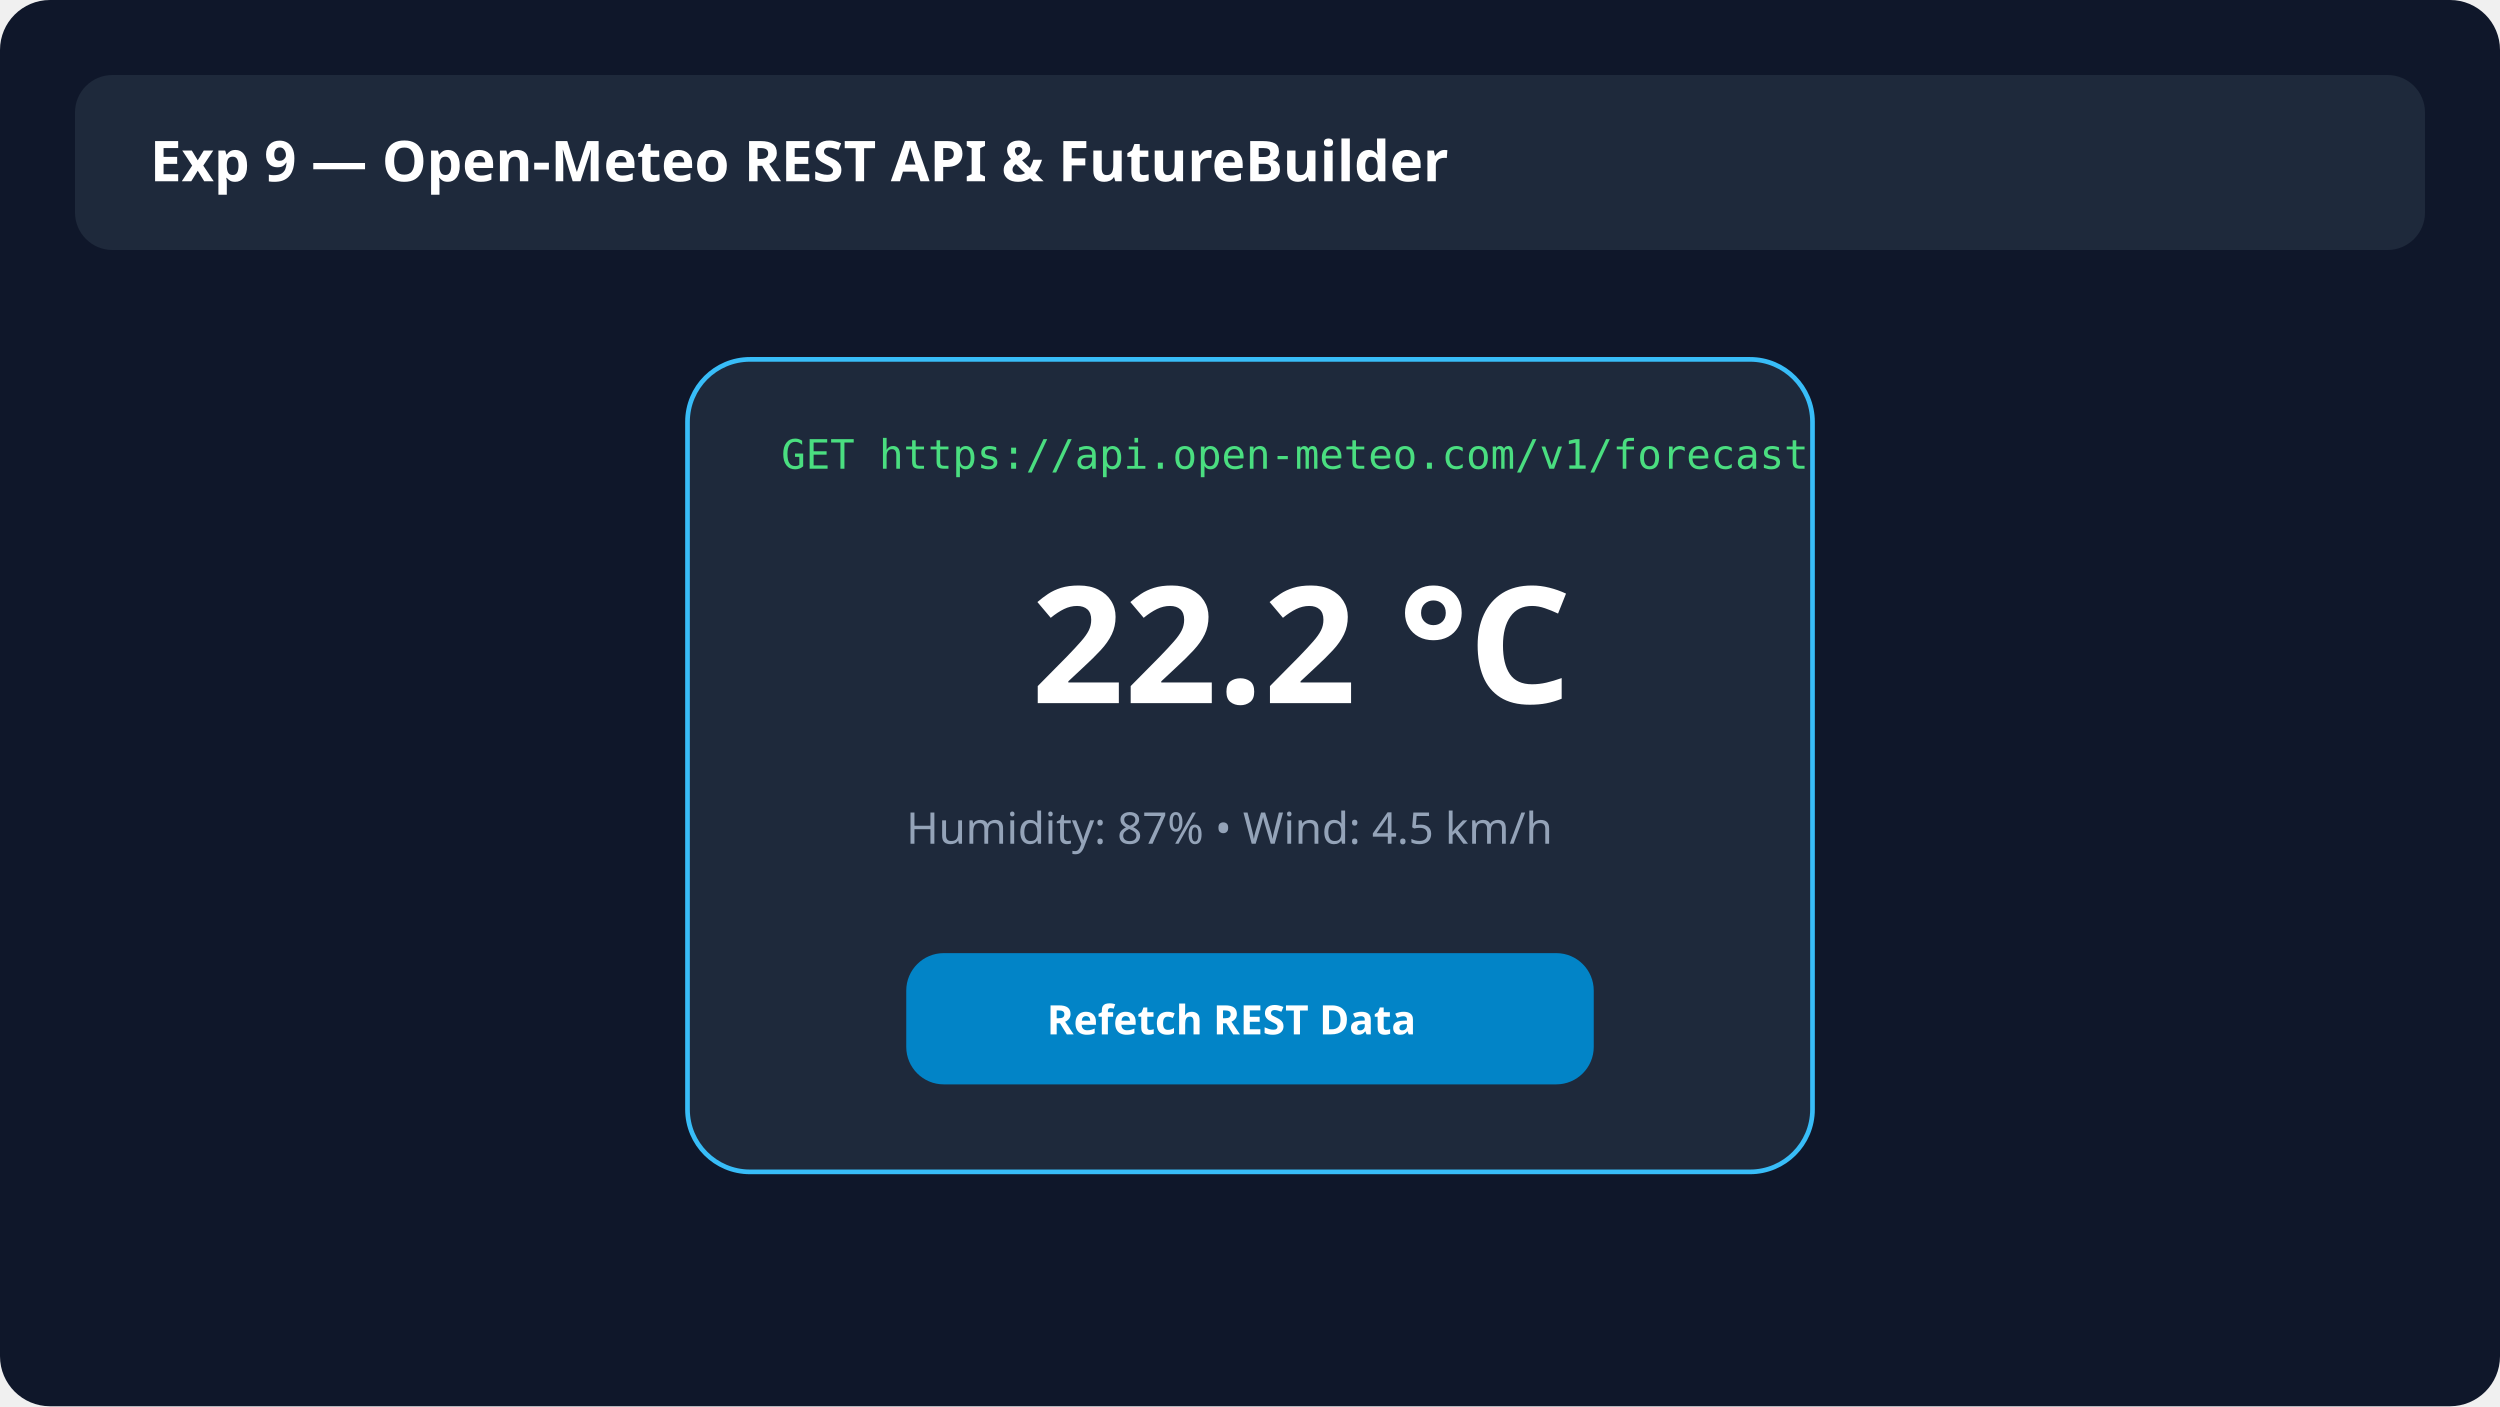
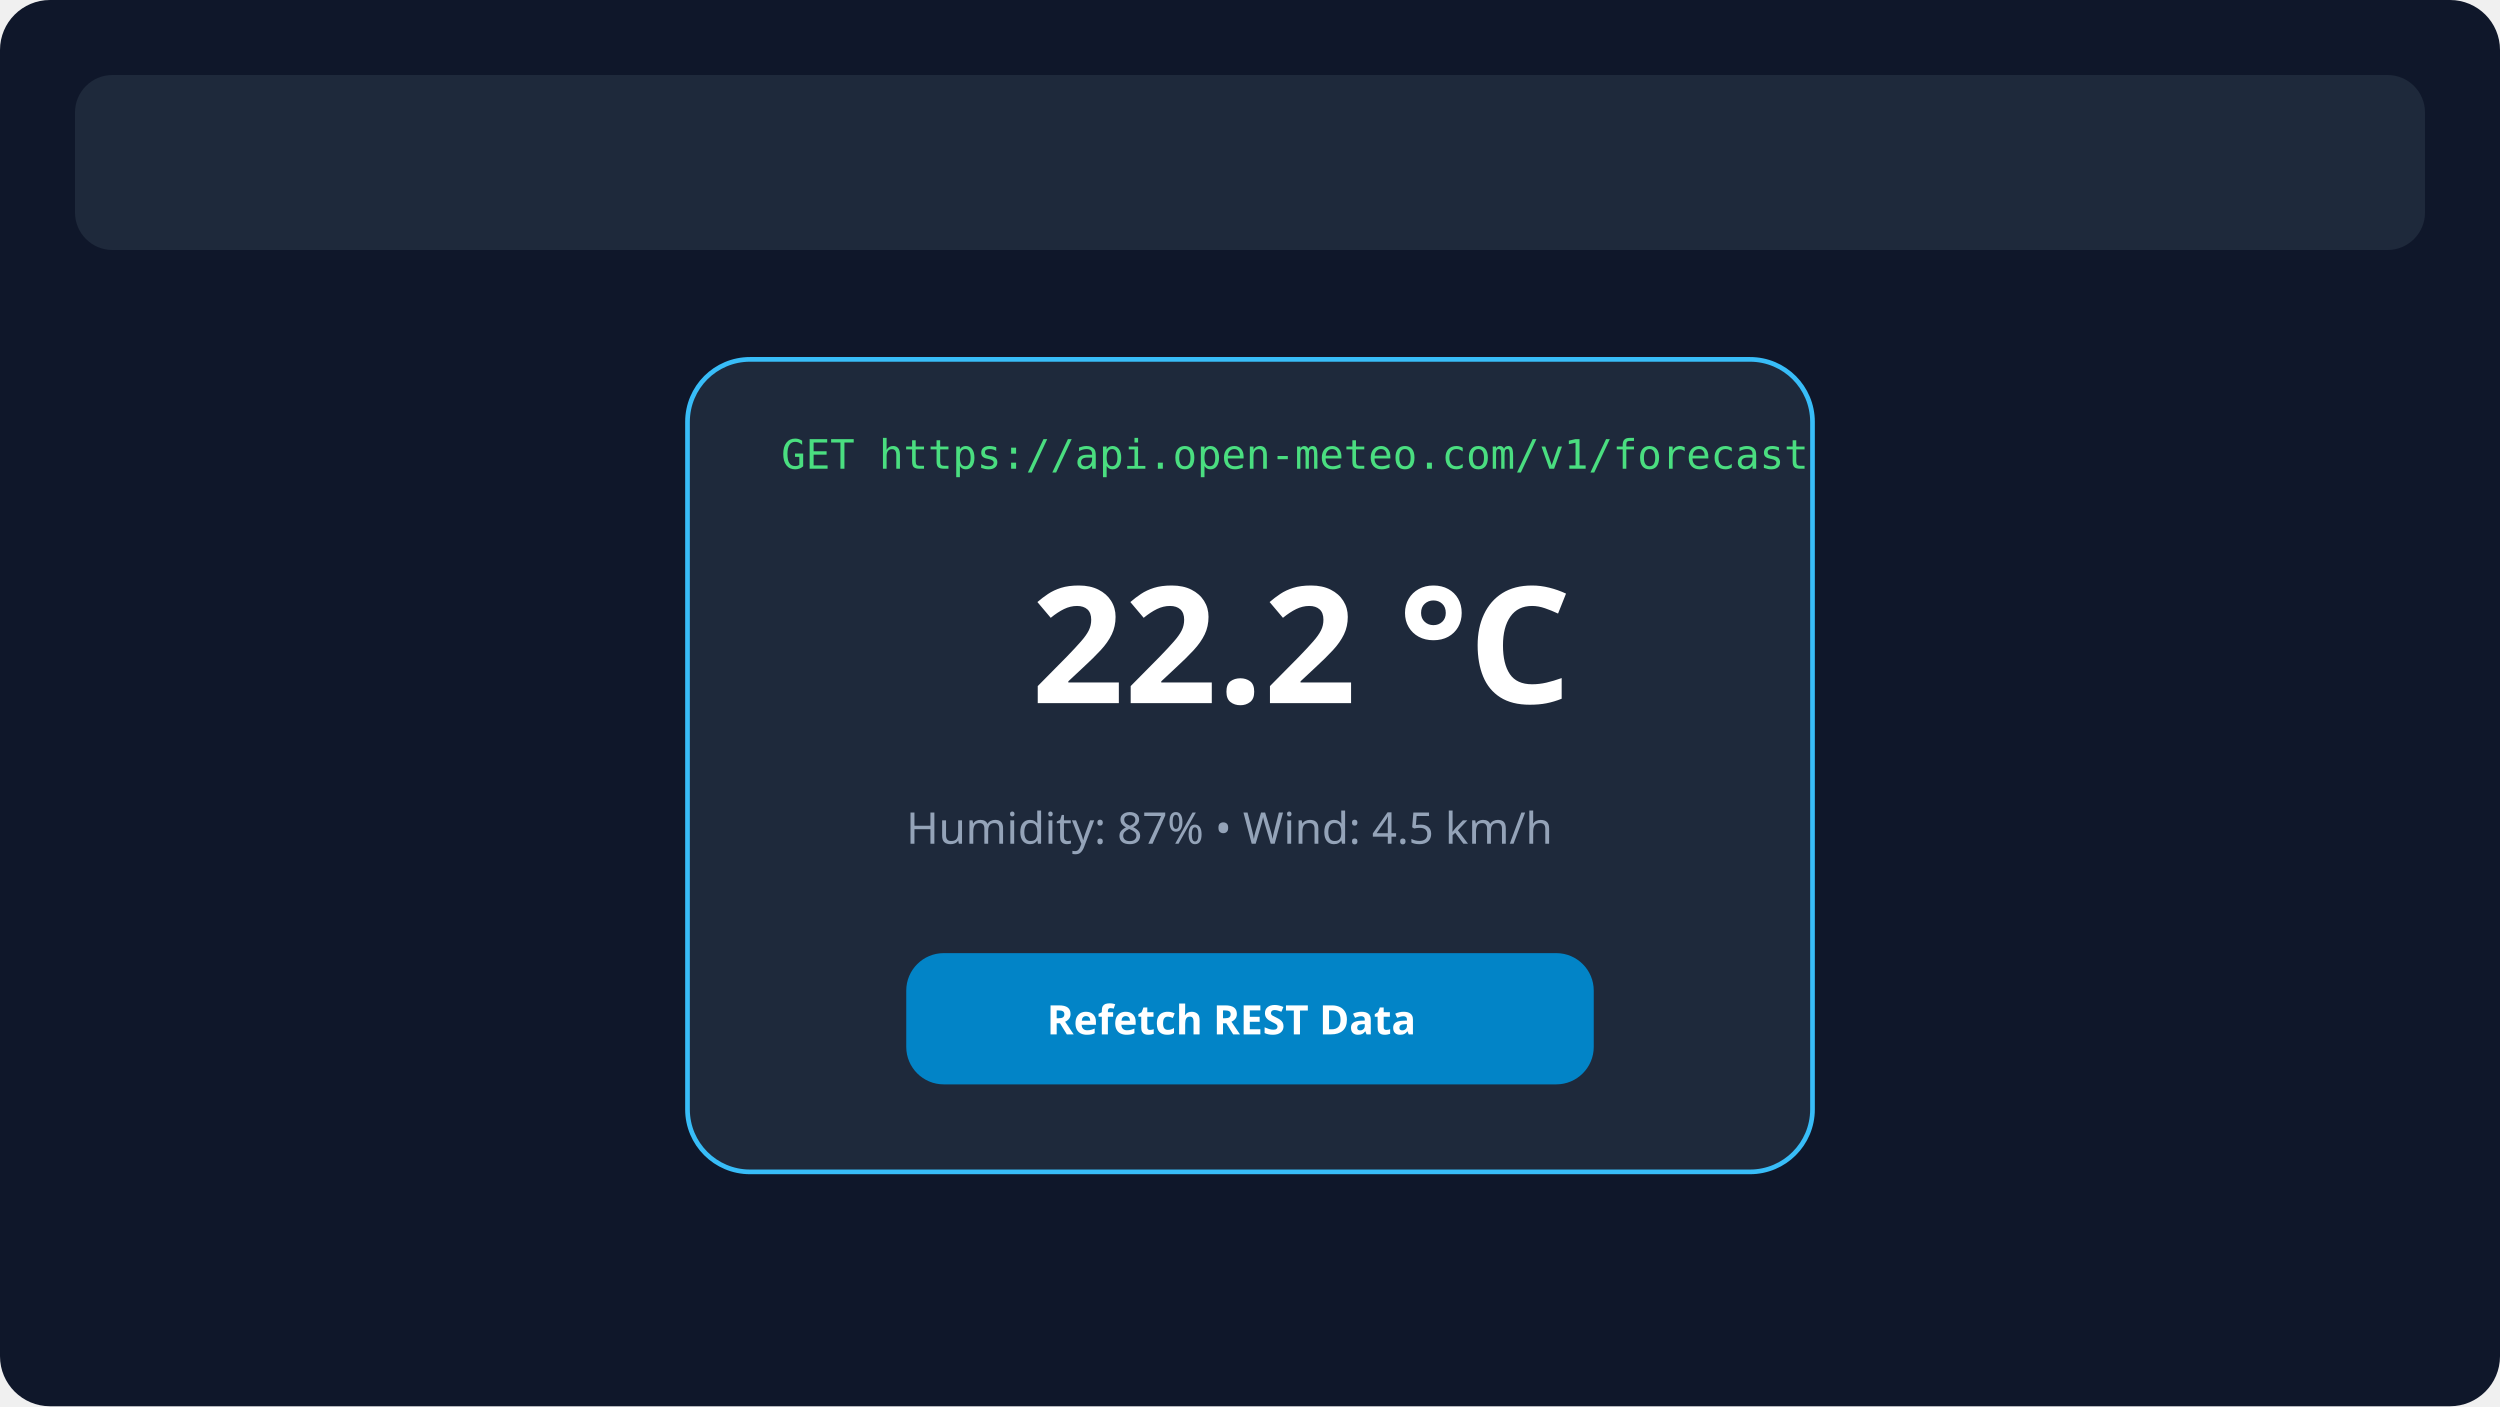
<svg xmlns="http://www.w3.org/2000/svg" viewBox="0 0 800 450" width="100%" height="100%">
  <rect width="800" height="450" fill="#0F172A" rx="16" />
  <rect x="24" y="24" width="752" height="56" fill="#1E293B" rx="12" />
-   <text x="48" y="58" fill="#FFFFFF" font-family="system-ui, sans-serif" font-size="18" font-weight="bold">Exp 9 — Open-Meteo REST API &amp; FutureBuilder</text>
  <rect x="220" y="115" width="360" height="260" fill="#1E293B" rx="20" stroke="#38BDF8" stroke-width="1.5" />
  <text x="250" y="150" fill="#4ADE80" font-family="monospace" font-size="13">GET https://api.open-meteo.com/v1/forecast</text>
  <text x="330" y="225" fill="#FFFFFF" font-family="system-ui, sans-serif" font-size="52" font-weight="bold">22.2 °C</text>
  <text x="290" y="270" fill="#94A3B8" font-family="system-ui, sans-serif" font-size="14">Humidity: 87%   •   Wind: 4.5 km/h</text>
  <rect x="290" y="305" width="220" height="42" fill="#0284C7" rx="12" />
  <text x="335" y="331" fill="#FFFFFF" font-family="system-ui, sans-serif" font-size="13" font-weight="bold">Refetch REST Data</text>
</svg>
